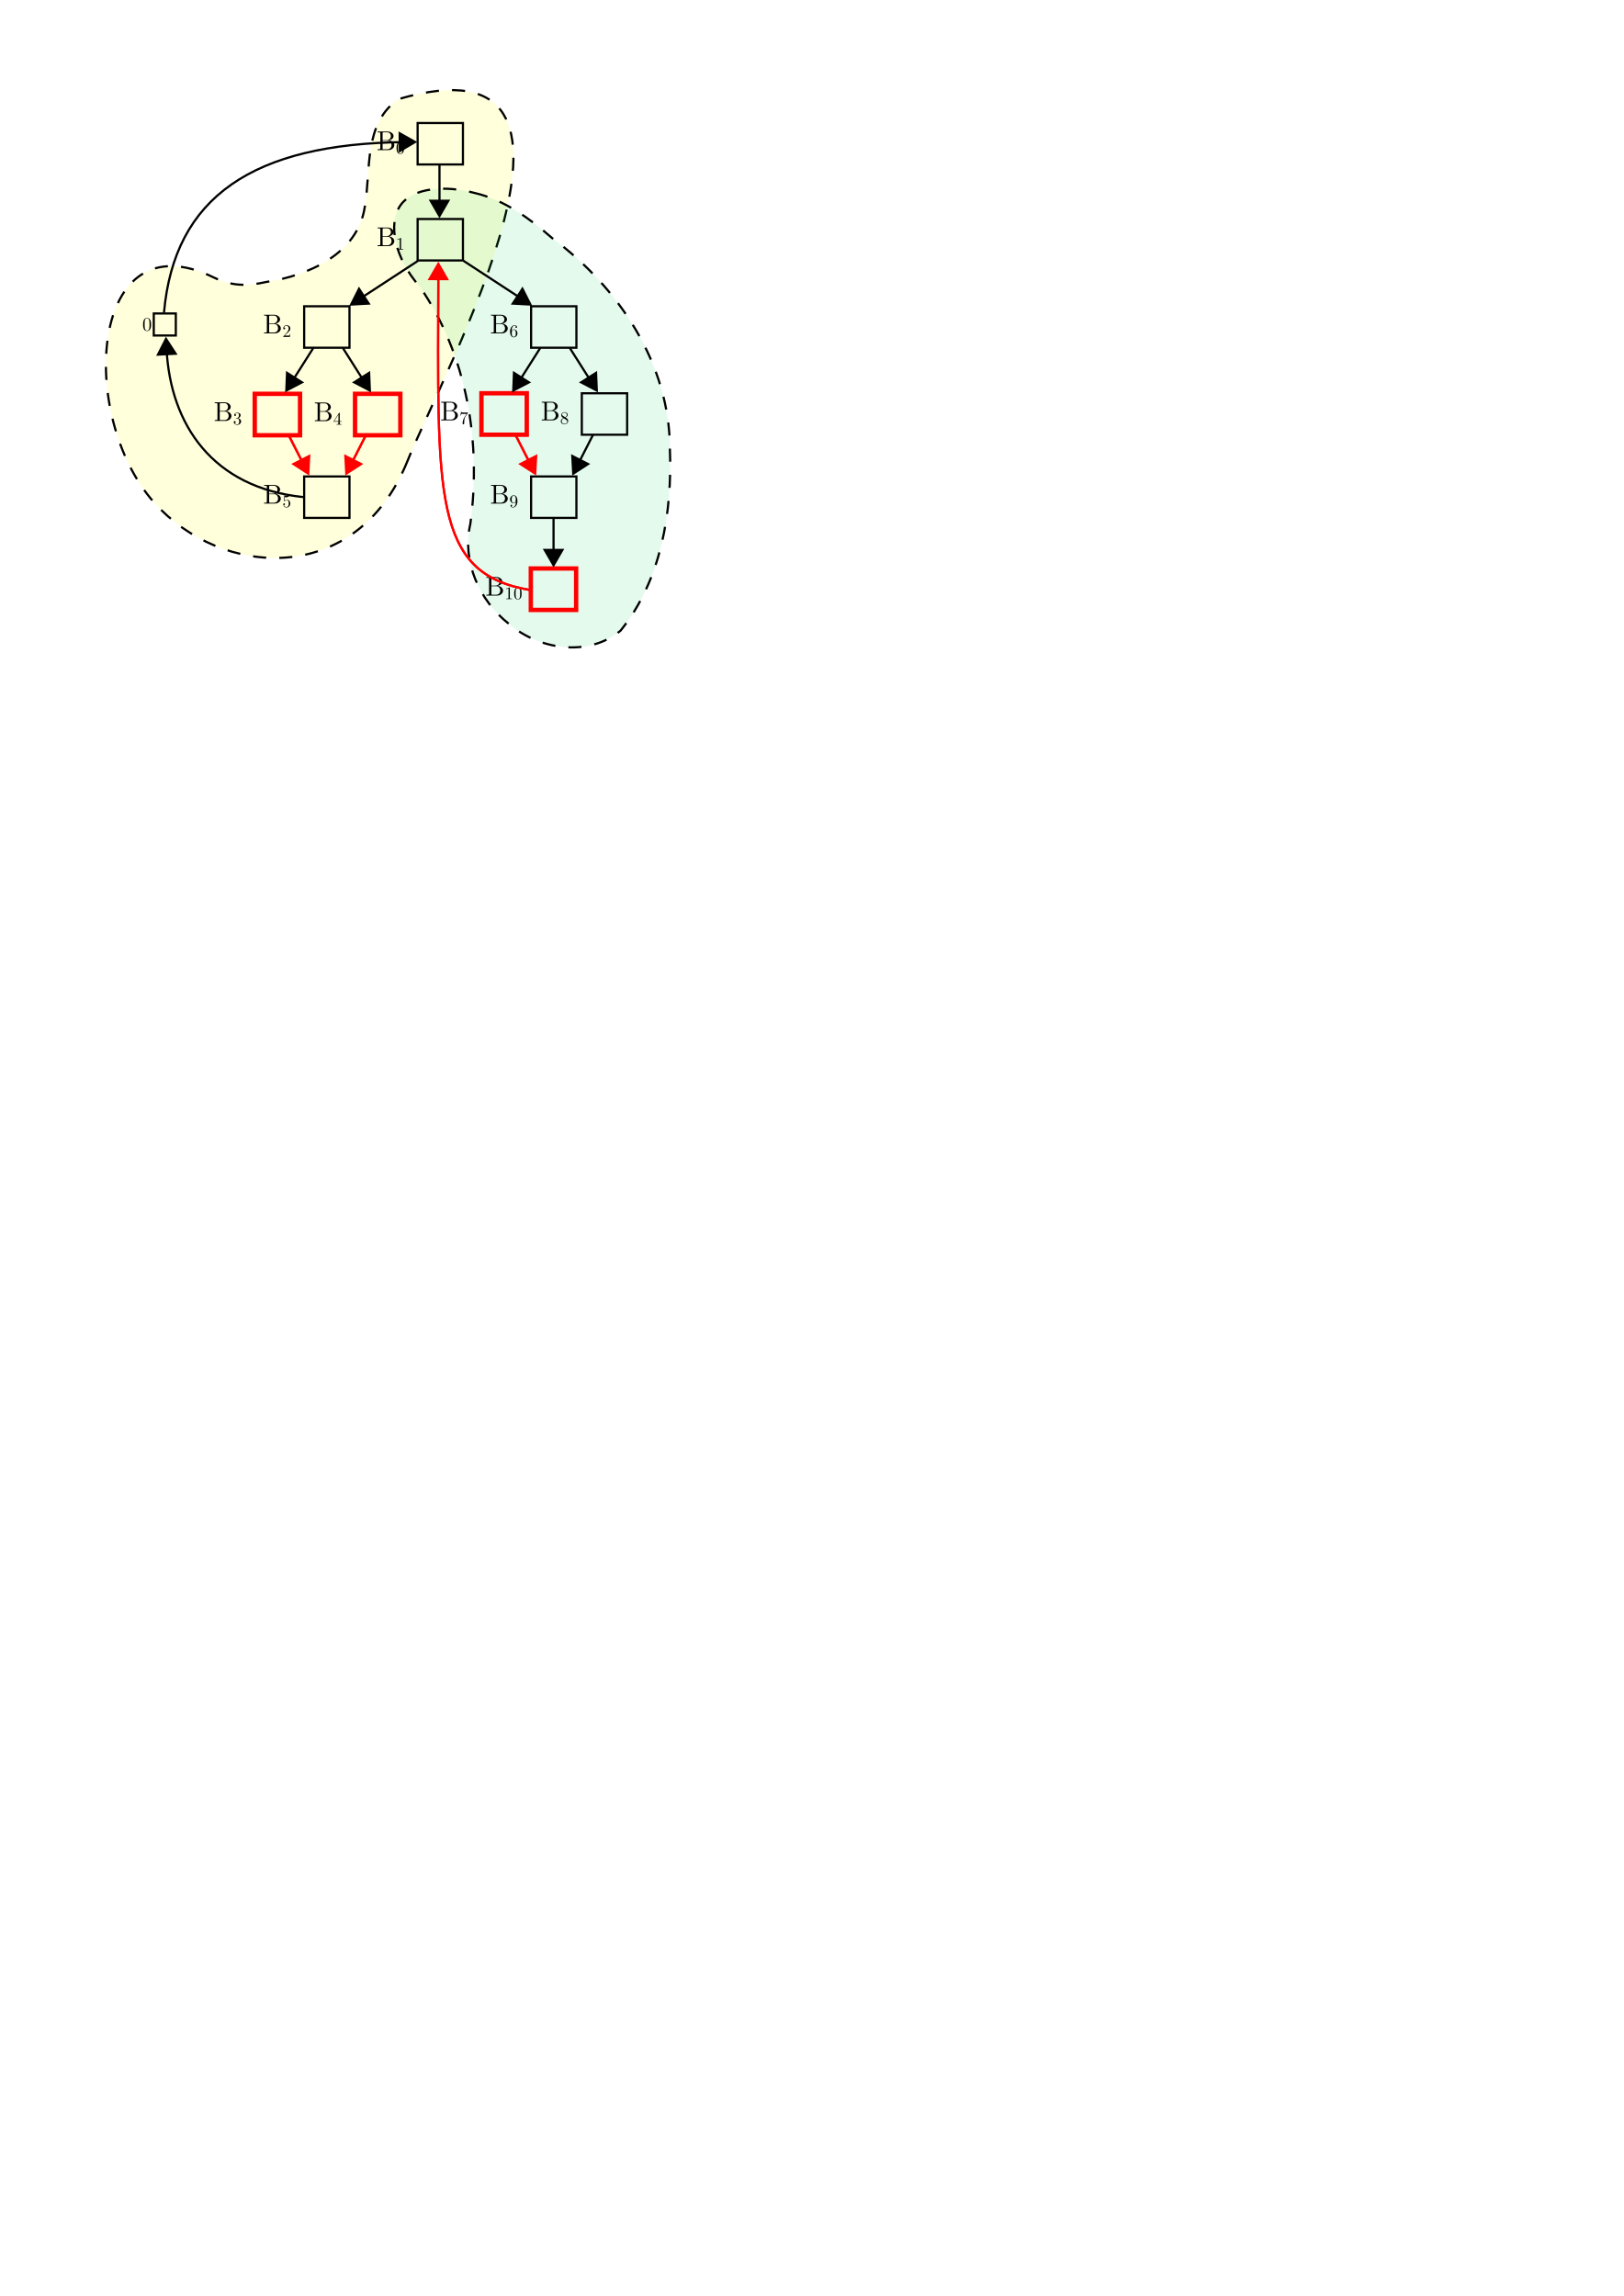
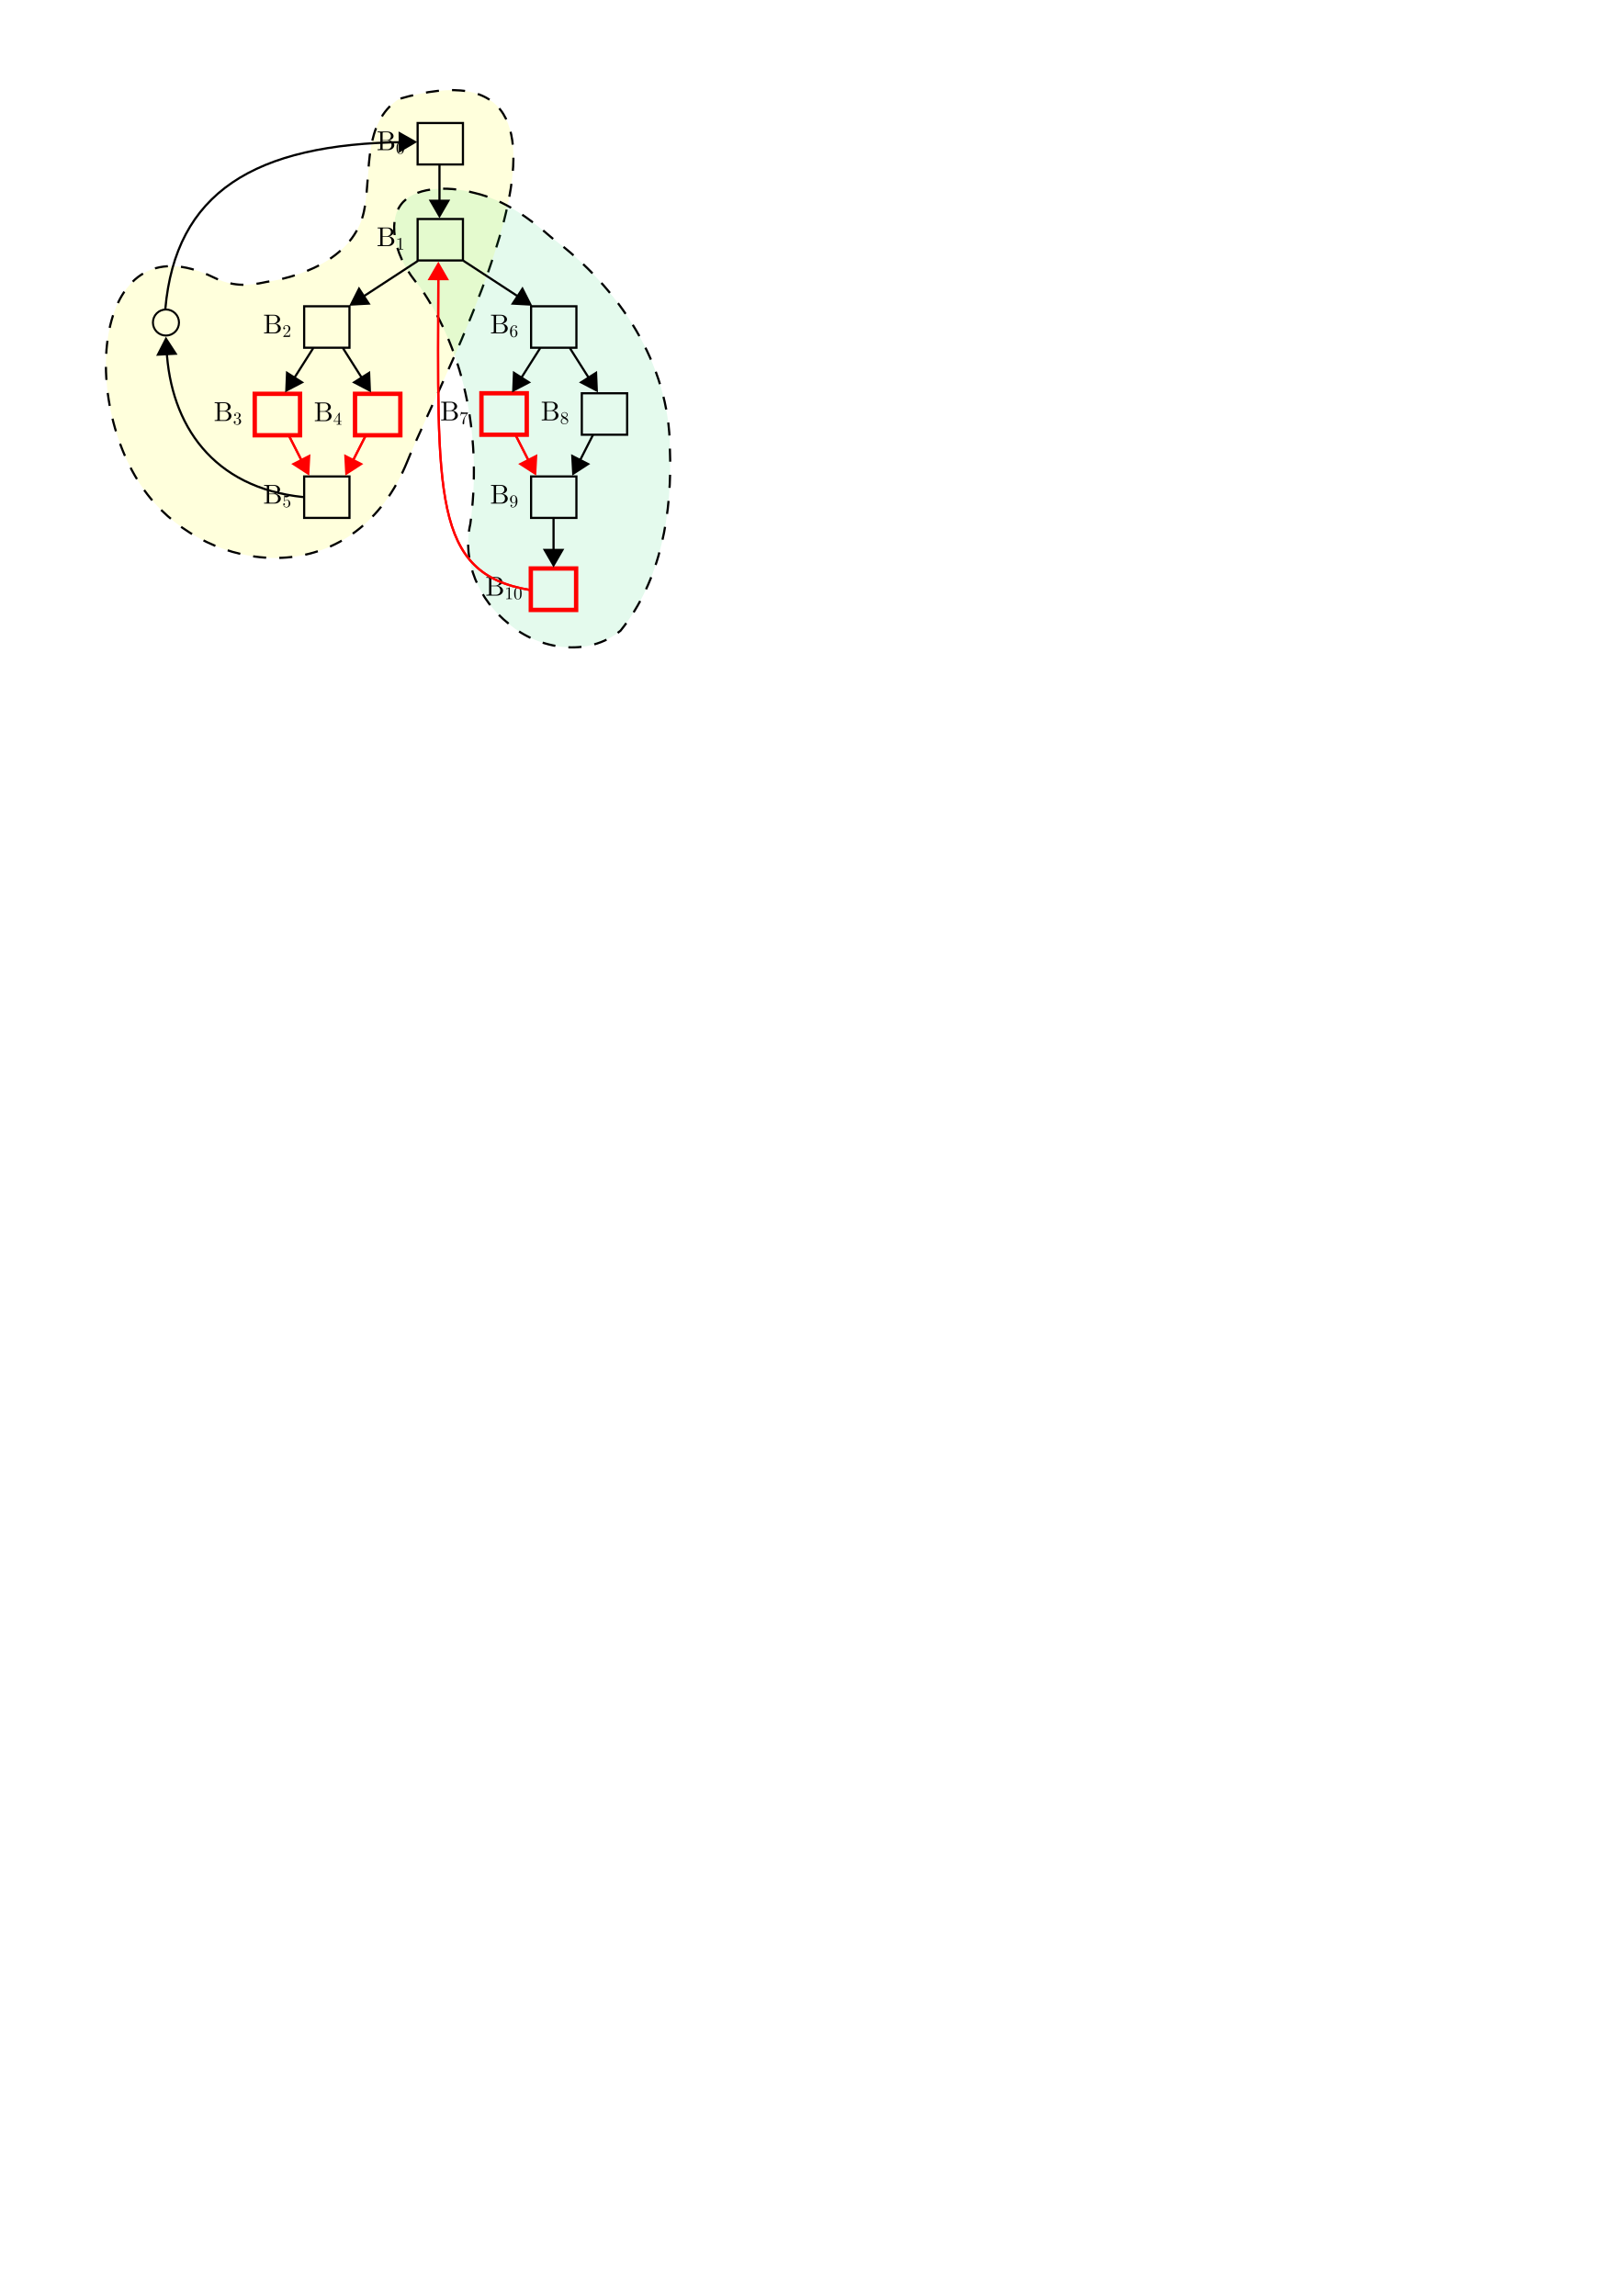
<svg xmlns="http://www.w3.org/2000/svg" width="210mm" height="297mm" viewBox="0 0 744.094 1052.362" id="svg2" version="1.1">
  <defs id="defs4">
    <marker style="overflow:visible" id="marker4522" refX="0.0" refY="0.0" orient="auto">
      <path transform="scale(0.8)" style="fill-rule:evenodd;stroke:#ff0000;stroke-width:1pt;stroke-opacity:1;fill:#ff0000;fill-opacity:1" d="M 5.77,0.0 L -2.88,5.0 L -2.88,-5.0 L 5.77,0.0 z " id="path4524" />
    </marker>
    <marker orient="auto" refY="0.0" refX="0.0" id="marker15221" style="overflow:visible">
      <path id="path15223" d="M 5.77,0.0 L -2.88,5.0 L -2.88,-5.0 L 5.77,0.0 z " style="fill-rule:evenodd;stroke:#ff0000;stroke-width:1pt;stroke-opacity:1;fill:#ff0000;fill-opacity:1" transform="scale(0.8)" />
    </marker>
    <marker style="overflow:visible" id="marker14947" refX="0.0" refY="0.0" orient="auto">
      <path transform="scale(0.8)" style="fill-rule:evenodd;stroke:#ff0000;stroke-width:1pt;stroke-opacity:1;fill:#ff0000;fill-opacity:1" d="M 5.77,0.0 L -2.88,5.0 L -2.88,-5.0 L 5.77,0.0 z " id="path14949" />
    </marker>
    <marker orient="auto" refY="0.0" refX="0.0" id="marker11824" style="overflow:visible">
      <path id="path11826" d="M 5.77,0.0 L -2.88,5.0 L -2.88,-5.0 L 5.77,0.0 z " style="fill-rule:evenodd;stroke:#ff0000;stroke-width:1pt;stroke-opacity:1;fill:#ff0000;fill-opacity:1" transform="scale(0.8)" />
    </marker>
    <marker style="overflow:visible" id="marker10450" refX="0.0" refY="0.0" orient="auto">
      <path transform="scale(0.8)" style="fill-rule:evenodd;stroke:#000000;stroke-width:1pt;stroke-opacity:1;fill:#000000;fill-opacity:1" d="M 5.77,0.0 L -2.88,5.0 L -2.88,-5.0 L 5.77,0.0 z " id="path10452" />
    </marker>
    <marker orient="auto" refY="0.0" refX="0.0" id="marker9954" style="overflow:visible">
      <path id="path9956" d="M 5.77,0.0 L -2.88,5.0 L -2.88,-5.0 L 5.77,0.0 z " style="fill-rule:evenodd;stroke:#000000;stroke-width:1pt;stroke-opacity:1;fill:#000000;fill-opacity:1" transform="scale(0.8)" />
    </marker>
    <marker style="overflow:visible" id="marker9498" refX="0.0" refY="0.0" orient="auto">
      <path transform="scale(0.8)" style="fill-rule:evenodd;stroke:#000000;stroke-width:1pt;stroke-opacity:1;fill:#000000;fill-opacity:1" d="M 5.77,0.0 L -2.88,5.0 L -2.88,-5.0 L 5.77,0.0 z " id="path9500" />
    </marker>
    <marker orient="auto" refY="0.0" refX="0.0" id="marker9106" style="overflow:visible">
      <path id="path9108" d="M 5.77,0.0 L -2.88,5.0 L -2.88,-5.0 L 5.77,0.0 z " style="fill-rule:evenodd;stroke:#000000;stroke-width:1pt;stroke-opacity:1;fill:#000000;fill-opacity:1" transform="scale(0.8)" />
    </marker>
    <marker style="overflow:visible" id="marker7870" refX="0.0" refY="0.0" orient="auto">
      <path transform="scale(0.8)" style="fill-rule:evenodd;stroke:#000000;stroke-width:1pt;stroke-opacity:1;fill:#000000;fill-opacity:1" d="M 5.77,0.0 L -2.88,5.0 L -2.88,-5.0 L 5.77,0.0 z " id="path7872" />
    </marker>
    <marker orient="auto" refY="0.0" refX="0.0" id="marker6094" style="overflow:visible">
      <path id="path6096" d="M 5.77,0.0 L -2.88,5.0 L -2.88,-5.0 L 5.77,0.0 z " style="fill-rule:evenodd;stroke:#000000;stroke-width:1pt;stroke-opacity:1;fill:#000000;fill-opacity:1" transform="scale(0.8)" />
    </marker>
    <marker style="overflow:visible" id="marker5746" refX="0.0" refY="0.0" orient="auto">
      <path transform="scale(0.8)" style="fill-rule:evenodd;stroke:#000000;stroke-width:1pt;stroke-opacity:1;fill:#000000;fill-opacity:1" d="M 5.77,0.0 L -2.88,5.0 L -2.88,-5.0 L 5.77,0.0 z " id="path5748" />
    </marker>
    <marker orient="auto" refY="0.0" refX="0.0" id="marker5386" style="overflow:visible">
      <path id="path5388" d="M 5.77,0.0 L -2.88,5.0 L -2.88,-5.0 L 5.77,0.0 z " style="fill-rule:evenodd;stroke:#ff0000;stroke-width:1pt;stroke-opacity:1;fill:#ff0000;fill-opacity:1" transform="scale(0.8)" />
    </marker>
    <marker style="overflow:visible" id="marker5128" refX="0.0" refY="0.0" orient="auto">
      <path transform="scale(0.8)" style="fill-rule:evenodd;stroke:#000000;stroke-width:1pt;stroke-opacity:1;fill:#000000;fill-opacity:1" d="M 5.77,0.0 L -2.88,5.0 L -2.88,-5.0 L 5.77,0.0 z " id="path5130" />
    </marker>
    <marker orient="auto" refY="0.0" refX="0.0" id="marker7164" style="overflow:visible">
      <path id="path7166" d="M 5.77,0.0 L -2.88,5.0 L -2.88,-5.0 L 5.77,0.0 z " style="fill-rule:evenodd;stroke:#000000;stroke-width:1pt;stroke-opacity:1;fill:#000000;fill-opacity:1" transform="scale(0.8)" />
    </marker>
    <marker orient="auto" refY="0.0" refX="0.0" id="marker6974" style="overflow:visible">
      <path id="path6976" d="M -2.5,-1.0 C -2.5,1.76 -4.74,4.0 -7.5,4.0 C -10.26,4.0 -12.5,1.76 -12.5,-1.0 C -12.5,-3.76 -10.26,-6.0 -7.5,-6.0 C -4.74,-6.0 -2.5,-3.76 -2.5,-1.0 z " style="fill-rule:evenodd;stroke:#ff0000;stroke-width:1pt;stroke-opacity:1;fill:#ff0000;fill-opacity:1" transform="scale(0.8) translate(7.4, 1)" />
    </marker>
    <marker orient="auto" refY="0.0" refX="0.0" id="DiamondL" style="overflow:visible">
      <path id="path4519" d="M 0,-7.071 L -7.071,0 L 0,7.071 L 7.071,0 L 0,-7.071 z " style="fill-rule:evenodd;stroke:#ff0000;stroke-width:1pt;stroke-opacity:1;fill:#ff0000;fill-opacity:1" transform="scale(0.8)" />
    </marker>
    <marker orient="auto" refY="0.0" refX="0.0" id="marker6516" style="overflow:visible">
      <path id="path6518" d="M -2.5,-1.0 C -2.5,1.76 -4.74,4.0 -7.5,4.0 C -10.26,4.0 -12.5,1.76 -12.5,-1.0 C -12.5,-3.76 -10.26,-6.0 -7.5,-6.0 C -4.74,-6.0 -2.5,-3.76 -2.5,-1.0 z " style="fill-rule:evenodd;stroke:#ff0000;stroke-width:1pt;stroke-opacity:1;fill:#ff0000;fill-opacity:1" transform="scale(0.8) translate(7.4, 1)" />
    </marker>
    <marker orient="auto" refY="0.0" refX="0.0" id="marker6320" style="overflow:visible">
      <path id="path6322" d="M -2.5,-1.0 C -2.5,1.76 -4.74,4.0 -7.5,4.0 C -10.26,4.0 -12.5,1.76 -12.5,-1.0 C -12.5,-3.76 -10.26,-6.0 -7.5,-6.0 C -4.74,-6.0 -2.5,-3.76 -2.5,-1.0 z " style="fill-rule:evenodd;stroke:#ff0000;stroke-width:1pt;stroke-opacity:1;fill:#ff0000;fill-opacity:1" transform="scale(0.8) translate(7.4, 1)" />
    </marker>
    <marker style="overflow:visible" id="marker6216" refX="0.0" refY="0.0" orient="auto">
      <path transform="scale(0.8) translate(7.4, 1)" style="fill-rule:evenodd;stroke:#ff0000;stroke-width:1pt;stroke-opacity:1;fill:#ff0000;fill-opacity:1" d="M -2.5,-1.0 C -2.5,1.76 -4.74,4.0 -7.5,4.0 C -10.26,4.0 -12.5,1.76 -12.5,-1.0 C -12.5,-3.76 -10.26,-6.0 -7.5,-6.0 C -4.74,-6.0 -2.5,-3.76 -2.5,-1.0 z " id="path6218" />
    </marker>
    <marker style="overflow:visible" id="marker5890" refX="0.0" refY="0.0" orient="auto">
      <path transform="scale(0.8) translate(7.4, 1)" style="fill-rule:evenodd;stroke:#ff0000;stroke-width:1pt;stroke-opacity:1;fill:#ff0000;fill-opacity:1" d="M -2.5,-1.0 C -2.5,1.76 -4.74,4.0 -7.5,4.0 C -10.26,4.0 -12.5,1.76 -12.5,-1.0 C -12.5,-3.76 -10.26,-6.0 -7.5,-6.0 C -4.74,-6.0 -2.5,-3.76 -2.5,-1.0 z " id="path5892" />
    </marker>
    <marker style="overflow:visible" id="marker5494" refX="0.0" refY="0.0" orient="auto">
      <path transform="scale(0.4) translate(7.4, 1)" style="fill-rule:evenodd;stroke:#ff0000;stroke-width:1pt;stroke-opacity:1;fill:#ff0000;fill-opacity:1" d="M -2.5,-1.0 C -2.5,1.76 -4.74,4.0 -7.5,4.0 C -10.26,4.0 -12.5,1.76 -12.5,-1.0 C -12.5,-3.76 -10.26,-6.0 -7.5,-6.0 C -4.74,-6.0 -2.5,-3.76 -2.5,-1.0 z " id="path5496" />
    </marker>
    <marker style="overflow:visible" id="marker5352" refX="0.0" refY="0.0" orient="auto">
      <path transform="scale(0.4) translate(7.4, 1)" style="fill-rule:evenodd;stroke:#ff0000;stroke-width:1pt;stroke-opacity:1;fill:#ff0000;fill-opacity:1" d="M -2.5,-1.0 C -2.5,1.76 -4.74,4.0 -7.5,4.0 C -10.26,4.0 -12.5,1.76 -12.5,-1.0 C -12.5,-3.76 -10.26,-6.0 -7.5,-6.0 C -4.74,-6.0 -2.5,-3.76 -2.5,-1.0 z " id="path5354" />
    </marker>
    <marker style="overflow:visible" id="marker5342" refX="0.0" refY="0.0" orient="auto">
      <path transform="scale(0.4) translate(7.4, 1)" style="fill-rule:evenodd;stroke:#ff0000;stroke-width:1pt;stroke-opacity:1;fill:#ff0000;fill-opacity:1" d="M -2.5,-1.0 C -2.5,1.76 -4.74,4.0 -7.5,4.0 C -10.26,4.0 -12.5,1.76 -12.5,-1.0 C -12.5,-3.76 -10.26,-6.0 -7.5,-6.0 C -4.74,-6.0 -2.5,-3.76 -2.5,-1.0 z " id="path5344" />
    </marker>
    <marker style="overflow:visible" id="marker5054" refX="0.0" refY="0.0" orient="auto">
      <path transform="scale(0.2) translate(-6,0)" style="fill-rule:evenodd;stroke:#ff0000;stroke-width:1pt;stroke-opacity:1;fill:#ff0000;fill-opacity:1" d="M 0,-7.071 L -7.071,0 L 0,7.071 L 7.071,0 L 0,-7.071 z " id="path5056" />
    </marker>
    <marker style="overflow:visible" id="marker4930" refX="0.0" refY="0.0" orient="auto">
      <path transform="scale(0.2) translate(-6,0)" style="fill-rule:evenodd;stroke:#ff0000;stroke-width:1pt;stroke-opacity:1;fill:#ff0000;fill-opacity:1" d="M 0,-7.071 L -7.071,0 L 0,7.071 L 7.071,0 L 0,-7.071 z " id="path4932" />
    </marker>
    <marker style="overflow:visible" id="marker4812" refX="0.0" refY="0.0" orient="auto">
      <path transform="scale(0.2) translate(-6,0)" style="fill-rule:evenodd;stroke:#ff0000;stroke-width:1pt;stroke-opacity:1;fill:#ff0000;fill-opacity:1" d="M 0,-7.071 L -7.071,0 L 0,7.071 L 7.071,0 L 0,-7.071 z " id="path4814" />
    </marker>
    <marker orient="auto" refY="0.0" refX="0.0" id="marker9580" style="overflow:visible">
      <path id="path9582" d="M 5.77,0.0 L -2.88,5.0 L -2.88,-5.0 L 5.77,0.0 z " style="fill-rule:evenodd;stroke:#ff0000;stroke-width:1pt;stroke-opacity:1;fill:#ff0000;fill-opacity:1" transform="scale(0.8)" />
    </marker>
    <marker orient="auto" refY="0.0" refX="0.0" id="marker6302" style="overflow:visible">
      <path id="path6304" d="M 5.77,0.0 L -2.88,5.0 L -2.88,-5.0 L 5.77,0.0 z " style="fill-rule:evenodd;stroke:#000000;stroke-width:1pt;stroke-opacity:1;fill:#000000;fill-opacity:1" transform="scale(0.8)" />
    </marker>
    <marker orient="auto" refY="0.0" refX="0.0" id="marker6220" style="overflow:visible">
      <path id="path6222" d="M 5.77,0.0 L -2.88,5.0 L -2.88,-5.0 L 5.77,0.0 z " style="fill-rule:evenodd;stroke:#000000;stroke-width:1pt;stroke-opacity:1;fill:#000000;fill-opacity:1" transform="scale(0.8)" />
    </marker>
    <marker orient="auto" refY="0.0" refX="0.0" id="marker6144" style="overflow:visible">
      <path id="path6146" d="M 5.77,0.0 L -2.88,5.0 L -2.88,-5.0 L 5.77,0.0 z " style="fill-rule:evenodd;stroke:#000000;stroke-width:1pt;stroke-opacity:1;fill:#000000;fill-opacity:1" transform="scale(0.8)" />
    </marker>
    <marker style="overflow:visible" id="marker4796" refX="0.0" refY="0.0" orient="auto">
      <path transform="scale(0.8)" style="fill-rule:evenodd;stroke:#ff0000;stroke-width:1pt;stroke-opacity:1;fill:#ff0000;fill-opacity:1" d="M 5.77,0.0 L -2.88,5.0 L -2.88,-5.0 L 5.77,0.0 z " id="path4798" />
    </marker>
    <marker style="overflow:visible" id="marker4738" refX="0.0" refY="0.0" orient="auto">
      <path transform="scale(0.8)" style="fill-rule:evenodd;stroke:#000000;stroke-width:1pt;stroke-opacity:1;fill:#000000;fill-opacity:1" d="M 5.77,0.0 L -2.88,5.0 L -2.88,-5.0 L 5.77,0.0 z " id="path4740" />
    </marker>
    <marker style="overflow:visible" id="marker4686" refX="0.0" refY="0.0" orient="auto">
      <path transform="scale(0.8)" style="fill-rule:evenodd;stroke:#000000;stroke-width:1pt;stroke-opacity:1;fill:#000000;fill-opacity:1" d="M 5.77,0.0 L -2.88,5.0 L -2.88,-5.0 L 5.77,0.0 z " id="path4688" />
    </marker>
    <marker style="overflow:visible" id="marker4640" refX="0.0" refY="0.0" orient="auto">
      <path transform="scale(0.8)" style="fill-rule:evenodd;stroke:#000000;stroke-width:1pt;stroke-opacity:1;fill:#000000;fill-opacity:1" d="M 5.77,0.0 L -2.88,5.0 L -2.88,-5.0 L 5.77,0.0 z " id="path4642" />
    </marker>
    <marker style="overflow:visible" id="marker4600" refX="0.0" refY="0.0" orient="auto">
      <path transform="scale(0.8)" style="fill-rule:evenodd;stroke:#000000;stroke-width:1pt;stroke-opacity:1;fill:#000000;fill-opacity:1" d="M 5.77,0.0 L -2.88,5.0 L -2.88,-5.0 L 5.77,0.0 z " id="path4602" />
    </marker>
    <marker style="overflow:visible" id="marker4566" refX="0.0" refY="0.0" orient="auto">
      <path transform="scale(0.8)" style="fill-rule:evenodd;stroke:#000000;stroke-width:1pt;stroke-opacity:1;fill:#000000;fill-opacity:1" d="M 5.77,0.0 L -2.88,5.0 L -2.88,-5.0 L 5.77,0.0 z " id="path4568" />
    </marker>
    <marker style="overflow:visible" id="marker4516" refX="0.0" refY="0.0" orient="auto">
      <path transform="scale(0.8)" style="fill-rule:evenodd;stroke:#000000;stroke-width:1pt;stroke-opacity:1;fill:#000000;fill-opacity:1" d="M 5.77,0.0 L -2.88,5.0 L -2.88,-5.0 L 5.77,0.0 z " id="path4518" />
    </marker>
  </defs>
  <g id="layer1">
    <path style="fill:#ffff00;fill-opacity:0.139;fill-rule:evenodd;stroke:#000000;stroke-width:1;stroke-linecap:butt;stroke-linejoin:miter;stroke-miterlimit:4;stroke-dasharray:6, 6;stroke-dashoffset:0;stroke-opacity:1" d="m 186.639,211.533 c -23.395,57.612 -85.159,53.396 -115.935,18.878 -35.514,-39.832 -29.717,-131.107 27.287,-103.224 8.054,3.94 14.991,4.106 24.012,2.05 19.176,-2.875 41.81,-12.769 45.137,-34.217 2.996,-16.882 -0.8,-38.547 15.61,-49.637 106.559,-31.052 20.843,123.932 3.889,166.15 z" id="path14264" />
    <path style="fill:#00d455;fill-opacity:0.108;fill-rule:evenodd;stroke:#000000;stroke-width:1;stroke-linecap:butt;stroke-linejoin:miter;stroke-miterlimit:4;stroke-dasharray:6, 6;stroke-dashoffset:0;stroke-opacity:1" d="m 217.621,88.476 c 13.631,3.191 25.105,11.666 35.447,20.686 30.396,22.456 53.883,57.639 53.919,96.416 1.125,29.097 -3.856,60.258 -22.625,83.504 -14.869,12.242 -37.294,8.769 -51.218,-3.183 -13.482,-10.608 -21.574,-28.632 -17.612,-45.725 5.121,-37.481 -1.468,-77.419 -23.247,-108.903 -11.24,-12.647 -14.815,-28.73 -8.691,-37.292 5.789,-8.094 20.596,-9.131 34.027,-5.503 z" id="path14278" />
    <text id="text4542" y="112.811" x="201.707" style="font-style:normal;font-weight:normal;font-size:12.5px;line-height:125%;font-family:sans-serif;text-align:center;letter-spacing:0px;word-spacing:0px;text-anchor:middle;fill:#000000;fill-opacity:1;stroke:none;stroke-width:1px;stroke-linecap:butt;stroke-linejoin:miter;stroke-opacity:1" xml:space="preserve">
      <tspan style="font-style:normal;font-variant:normal;font-weight:normal;font-stretch:normal;font-family:'Latin Modern Roman';-inkscape-font-specification:'Latin Modern Roman, '" y="112.811" x="201.707" id="tspan4544">B<tspan style="font-size:65%;baseline-shift:sub" id="tspan14302">1</tspan>
      </tspan>
    </text>
    <rect y="100.382" x="191.387" height="18.998" width="20.766" id="rect4548" style="fill:none;fill-opacity:1;stroke:#000000;stroke-width:1;stroke-miterlimit:4;stroke-dasharray:none;stroke-dashoffset:0;stroke-opacity:1" />
    <text xml:space="preserve" style="font-style:normal;font-weight:normal;font-size:12.5px;line-height:125%;font-family:sans-serif;text-align:center;letter-spacing:0px;word-spacing:0px;text-anchor:middle;fill:#000000;fill-opacity:1;stroke:none;stroke-width:1px;stroke-linecap:butt;stroke-linejoin:miter;stroke-opacity:1" x="201.707" y="68.811" id="text4550">
      <tspan id="tspan4552" x="201.707" y="68.811" style="font-style:normal;font-variant:normal;font-weight:normal;font-stretch:normal;font-family:'Latin Modern Roman';-inkscape-font-specification:'Latin Modern Roman, '">B<tspan style="font-style:normal;font-variant:normal;font-weight:normal;font-stretch:normal;font-size:65%;font-family:'Latin Modern Roman';-inkscape-font-specification:'Latin Modern Roman, ';baseline-shift:sub" id="tspan4554">0</tspan>
      </tspan>
    </text>
    <rect style="fill:none;fill-opacity:1;stroke:#000000;stroke-width:1;stroke-miterlimit:4;stroke-dasharray:none;stroke-dashoffset:0;stroke-opacity:1" id="rect4556" width="20.766" height="18.998" x="191.387" y="56.382" />
    <text id="text4558" y="152.811" x="149.707" style="font-style:normal;font-weight:normal;font-size:12.5px;line-height:125%;font-family:sans-serif;text-align:center;letter-spacing:0px;word-spacing:0px;text-anchor:middle;fill:#000000;fill-opacity:1;stroke:none;stroke-width:1px;stroke-linecap:butt;stroke-linejoin:miter;stroke-opacity:1" xml:space="preserve">
      <tspan style="font-style:normal;font-variant:normal;font-weight:normal;font-stretch:normal;font-family:'Latin Modern Roman';-inkscape-font-specification:'Latin Modern Roman, '" y="152.811" x="149.707" id="tspan4560">B<tspan style="font-size:65%;baseline-shift:sub" id="tspan14304">2</tspan>
      </tspan>
    </text>
    <rect y="140.382" x="139.387" height="18.998" width="20.766" id="rect4564" style="fill:none;fill-opacity:1;stroke:#000000;stroke-width:1;stroke-miterlimit:4;stroke-dasharray:none;stroke-dashoffset:0;stroke-opacity:1" />
    <text xml:space="preserve" style="font-style:normal;font-weight:normal;font-size:12.5px;line-height:125%;font-family:sans-serif;text-align:center;letter-spacing:0px;word-spacing:0px;text-anchor:middle;fill:#000000;fill-opacity:1;stroke:none;stroke-width:1px;stroke-linecap:butt;stroke-linejoin:miter;stroke-opacity:1" x="253.707" y="152.811" id="text4566">
      <tspan id="tspan4568" x="253.707" y="152.811" style="font-style:normal;font-variant:normal;font-weight:normal;font-stretch:normal;font-family:'Latin Modern Roman';-inkscape-font-specification:'Latin Modern Roman, '">B<tspan style="font-size:65%;baseline-shift:sub" id="tspan14312">6</tspan>
      </tspan>
    </text>
    <rect style="fill:none;fill-opacity:1;stroke:#000000;stroke-width:1;stroke-miterlimit:4;stroke-dasharray:none;stroke-dashoffset:0;stroke-opacity:1" id="rect4572" width="20.766" height="18.998" x="243.387" y="140.382" />
    <text xml:space="preserve" style="font-style:normal;font-weight:normal;font-size:12.5px;line-height:125%;font-family:sans-serif;text-align:center;letter-spacing:0px;word-spacing:0px;text-anchor:middle;fill:#000000;fill-opacity:1;stroke:none;stroke-width:1px;stroke-linecap:butt;stroke-linejoin:miter;stroke-opacity:1" x="127.067" y="192.935" id="text4590">
      <tspan id="tspan4592" x="127.067" y="192.935" style="font-style:normal;font-variant:normal;font-weight:normal;font-stretch:normal;font-family:'Latin Modern Roman';-inkscape-font-specification:'Latin Modern Roman, '">B<tspan style="font-size:65%;baseline-shift:sub" id="tspan14306">3</tspan>
      </tspan>
    </text>
    <rect style="fill:none;fill-opacity:1;stroke:#ff0000;stroke-width:2;stroke-miterlimit:4;stroke-dasharray:none;stroke-dashoffset:0;stroke-opacity:1" id="rect4596" width="20.766" height="18.998" x="116.734" y="180.506" />
    <text id="text4598" y="193.024" x="172.972" style="font-style:normal;font-weight:normal;font-size:12.5px;line-height:125%;font-family:sans-serif;text-align:center;letter-spacing:0px;word-spacing:0px;text-anchor:middle;fill:#000000;fill-opacity:1;stroke:none;stroke-width:1px;stroke-linecap:butt;stroke-linejoin:miter;stroke-opacity:1" xml:space="preserve">
      <tspan style="font-style:normal;font-variant:normal;font-weight:normal;font-stretch:normal;font-family:'Latin Modern Roman';-inkscape-font-specification:'Latin Modern Roman, '" y="193.024" x="172.972" id="tspan4600">B<tspan style="font-size:65%;baseline-shift:sub" id="tspan14308">4</tspan>
      </tspan>
    </text>
    <rect y="180.506" x="162.696" height="18.998" width="20.766" id="rect4604" style="fill:none;fill-opacity:1;stroke:#ff0000;stroke-width:2;stroke-miterlimit:4;stroke-dasharray:none;stroke-dashoffset:0;stroke-opacity:1" />
    <text xml:space="preserve" style="font-style:normal;font-weight:normal;font-size:12.5px;line-height:125%;font-family:sans-serif;text-align:center;letter-spacing:0px;word-spacing:0px;text-anchor:middle;fill:#000000;fill-opacity:1;stroke:none;stroke-width:1px;stroke-linecap:butt;stroke-linejoin:miter;stroke-opacity:1" x="149.707" y="230.811" id="text4606">
      <tspan id="tspan4608" x="149.707" y="230.811" style="font-style:normal;font-variant:normal;font-weight:normal;font-stretch:normal;font-family:'Latin Modern Roman';-inkscape-font-specification:'Latin Modern Roman, '">B<tspan style="font-size:65%;baseline-shift:sub" id="tspan14310">5</tspan>
      </tspan>
    </text>
    <rect style="fill:none;fill-opacity:1;stroke:#000000;stroke-width:1;stroke-miterlimit:4;stroke-dasharray:none;stroke-dashoffset:0;stroke-opacity:1" id="rect4612" width="20.766" height="18.998" x="139.387" y="218.382" />
-     <rect y="143.675" x="70.469" height="10.102" width="10.102" id="rect4622" style="fill:none;fill-opacity:1;stroke:#000000;stroke-width:1;stroke-miterlimit:4;stroke-dasharray:none;stroke-dashoffset:0;stroke-opacity:1" />
-     <text id="text4624" y="151.543" x="75.524" style="font-style:normal;font-weight:normal;font-size:12.5px;line-height:125%;font-family:sans-serif;text-align:center;letter-spacing:0px;word-spacing:0px;text-anchor:middle;fill:#000000;fill-opacity:1;stroke:none;stroke-width:1px;stroke-linecap:butt;stroke-linejoin:miter;stroke-opacity:1" xml:space="preserve">
-       <tspan style="font-style:normal;font-variant:normal;font-weight:normal;font-stretch:normal;font-size:8.75px;font-family:'Latin Modern Roman';-inkscape-font-specification:'Latin Modern Roman, '" y="151.543" x="75.524" id="tspan4626">0</tspan>
-     </text>
    <text xml:space="preserve" style="font-style:normal;font-weight:normal;font-size:12.5px;line-height:125%;font-family:sans-serif;text-align:center;letter-spacing:0px;word-spacing:0px;text-anchor:middle;fill:#000000;fill-opacity:1;stroke:none;stroke-width:1px;stroke-linecap:butt;stroke-linejoin:miter;stroke-opacity:1" x="253.576" y="272.989" id="text4628">
      <tspan id="tspan4630" x="253.576" y="272.989" style="font-style:normal;font-variant:normal;font-weight:normal;font-stretch:normal;font-family:'Latin Modern Roman';-inkscape-font-specification:'Latin Modern Roman, '">B<tspan style="font-size:65%;baseline-shift:sub" id="tspan14320">10</tspan>
      </tspan>
    </text>
    <rect style="fill:none;fill-opacity:1;stroke:#ff0000;stroke-width:2;stroke-miterlimit:4;stroke-dasharray:none;stroke-dashoffset:0;stroke-opacity:1" id="rect4634" width="20.766" height="18.998" x="243.256" y="260.561" />
    <path style="fill:none;fill-rule:evenodd;stroke:#000000;stroke-width:1px;stroke-linecap:butt;stroke-linejoin:miter;stroke-opacity:1;marker-end:url(#marker7164)" d="m 143.568,159.514 -9.849,15.531" id="path4644" />
    <path id="path5126" d="m 157.134,159.514 9.849,15.531" style="fill:none;fill-rule:evenodd;stroke:#000000;stroke-width:1px;stroke-linecap:butt;stroke-linejoin:miter;stroke-opacity:1;marker-end:url(#marker5128)" />
    <path style="fill:none;fill-rule:evenodd;stroke:#ff0000;stroke-width:1px;stroke-linecap:butt;stroke-linejoin:miter;stroke-opacity:1;marker-end:url(#marker5386)" d="m 132.204,199.288 6.945,13.637" id="path5378" />
    <path id="path5744" d="m 167.767,199.288 -6.945,13.637" style="fill:none;fill-rule:evenodd;stroke:#ff0000;stroke-width:1px;stroke-linecap:butt;stroke-linejoin:miter;stroke-opacity:1;marker-end:url(#marker15221)" />
    <path style="fill:none;fill-rule:evenodd;stroke:#000000;stroke-width:1px;stroke-linecap:butt;stroke-linejoin:miter;stroke-opacity:1;marker-end:url(#marker6094)" d="M 138.896,227.825 C 97.498,223.496 78.137,194.768 76.323,159.997" id="path6086" />
-     <path style="fill:none;fill-rule:evenodd;stroke:#000000;stroke-width:1px;stroke-linecap:butt;stroke-linejoin:miter;stroke-opacity:1;marker-end:url(#marker7870)" d="M 75.158,143.277 C 79.854,90.149 116.144,65.844 185.541,65.127" id="path7862" />
+     <path style="fill:none;fill-rule:evenodd;stroke:#000000;stroke-width:1px;stroke-linecap:butt;stroke-linejoin:miter;stroke-opacity:1;marker-end:url(#marker7870)" d="M 75.764,141.613 C 80.46,88.485 116.144,65.844 185.541,65.127" id="path7862" />
    <path style="fill:none;fill-rule:evenodd;stroke:#000000;stroke-width:1px;stroke-linecap:butt;stroke-linejoin:miter;stroke-opacity:1;marker-end:url(#marker9106)" d="m 201.399,75.355 0,19.003" id="path9098" />
    <path style="fill:none;fill-rule:evenodd;stroke:#000000;stroke-width:1px;stroke-linecap:butt;stroke-linejoin:miter;stroke-opacity:1;marker-end:url(#marker9498)" d="m 191.586,119.527 -26.786,17.5" id="path9490" />
    <path id="path9952" d="m 212.373,119.527 26.786,17.5" style="fill:none;fill-rule:evenodd;stroke:#000000;stroke-width:1px;stroke-linecap:butt;stroke-linejoin:miter;stroke-opacity:1;marker-end:url(#marker9954)" />
    <text id="text10410" y="192.685" x="230.848" style="font-style:normal;font-weight:normal;font-size:12.5px;line-height:125%;font-family:sans-serif;text-align:center;letter-spacing:0px;word-spacing:0px;text-anchor:middle;fill:#000000;fill-opacity:1;stroke:none;stroke-width:1px;stroke-linecap:butt;stroke-linejoin:miter;stroke-opacity:1" xml:space="preserve">
      <tspan style="font-style:normal;font-variant:normal;font-weight:normal;font-stretch:normal;font-family:'Latin Modern Roman';-inkscape-font-specification:'Latin Modern Roman, '" y="192.685" x="230.848" id="tspan10412">B<tspan style="font-size:65%;baseline-shift:sub" id="tspan14314">7</tspan>
      </tspan>
    </text>
    <rect y="180.256" x="220.63" height="18.998" width="20.766" id="rect10416" style="fill:none;fill-opacity:1;stroke:#ff0000;stroke-width:2;stroke-miterlimit:4;stroke-dasharray:none;stroke-dashoffset:0;stroke-opacity:1" />
    <text xml:space="preserve" style="font-style:normal;font-weight:normal;font-size:12.5px;line-height:125%;font-family:sans-serif;text-align:center;letter-spacing:0px;word-spacing:0px;text-anchor:middle;fill:#000000;fill-opacity:1;stroke:none;stroke-width:1px;stroke-linecap:butt;stroke-linejoin:miter;stroke-opacity:1" x="276.95" y="192.685" id="text10418">
      <tspan id="tspan10420" x="276.95" y="192.685" style="font-style:normal;font-variant:normal;font-weight:normal;font-stretch:normal;font-family:'Latin Modern Roman';-inkscape-font-specification:'Latin Modern Roman, '">B<tspan style="font-size:65%;baseline-shift:sub" id="tspan14316">8</tspan>
      </tspan>
    </text>
    <rect style="fill:none;fill-opacity:1;stroke:#000000;stroke-width:1;stroke-miterlimit:4;stroke-dasharray:none;stroke-dashoffset:0;stroke-opacity:1" id="rect10424" width="20.766" height="18.998" x="266.63" y="180.256" />
    <text id="text10426" y="230.811" x="253.707" style="font-style:normal;font-weight:normal;font-size:12.5px;line-height:125%;font-family:sans-serif;text-align:center;letter-spacing:0px;word-spacing:0px;text-anchor:middle;fill:#000000;fill-opacity:1;stroke:none;stroke-width:1px;stroke-linecap:butt;stroke-linejoin:miter;stroke-opacity:1" xml:space="preserve">
      <tspan style="font-style:normal;font-variant:normal;font-weight:normal;font-stretch:normal;font-family:'Latin Modern Roman';-inkscape-font-specification:'Latin Modern Roman, '" y="230.811" x="253.707" id="tspan10428">B<tspan style="font-size:65%;baseline-shift:sub" id="tspan14318">9</tspan>
      </tspan>
    </text>
    <rect y="218.382" x="243.387" height="18.998" width="20.766" id="rect10432" style="fill:none;fill-opacity:1;stroke:#000000;stroke-width:1;stroke-miterlimit:4;stroke-dasharray:none;stroke-dashoffset:0;stroke-opacity:1" />
    <path id="path10434" d="m 247.568,159.514 -9.849,15.531" style="fill:none;fill-rule:evenodd;stroke:#000000;stroke-width:1px;stroke-linecap:butt;stroke-linejoin:miter;stroke-opacity:1;marker-end:url(#marker7164)" />
    <path style="fill:none;fill-rule:evenodd;stroke:#000000;stroke-width:1px;stroke-linecap:butt;stroke-linejoin:miter;stroke-opacity:1;marker-end:url(#marker5128)" d="m 261.134,159.514 9.849,15.531" id="path10436" />
    <path id="path10438" d="m 236.204,199.288 6.945,13.637" style="fill:none;fill-rule:evenodd;stroke:#ff0000;stroke-width:1px;stroke-linecap:butt;stroke-linejoin:miter;stroke-opacity:1;marker-end:url(#marker14947)" />
    <path style="fill:none;fill-rule:evenodd;stroke:#000000;stroke-width:1px;stroke-linecap:butt;stroke-linejoin:miter;stroke-opacity:1;marker-end:url(#marker5746)" d="m 271.767,199.288 -6.945,13.637" id="path10440" />
    <path id="path10448" d="m 253.675,236.98 0,17.425" style="fill:none;fill-rule:evenodd;stroke:#000000;stroke-width:1px;stroke-linecap:butt;stroke-linejoin:miter;stroke-opacity:1;marker-end:url(#marker10450)" />
    <path style="fill:none;fill-rule:evenodd;stroke:#ff0000;stroke-width:1px;stroke-linecap:butt;stroke-linejoin:miter;stroke-opacity:1;marker-end:url(#marker11824)" d="M 242.836,270.42 C 198.015,262.92 200.6,226.848 200.872,125.598" id="path11816" />
    <path id="path4513" d="m 132.204,199.288 6.945,13.637" style="fill:none;fill-rule:evenodd;stroke:#ff0000;stroke-width:1;stroke-linecap:butt;stroke-linejoin:miter;stroke-opacity:1;stroke-miterlimit:4;stroke-dasharray:none" />
    <path style="fill:none;fill-rule:evenodd;stroke:#ff0000;stroke-width:1;stroke-linecap:butt;stroke-linejoin:miter;stroke-opacity:1;stroke-miterlimit:4;stroke-dasharray:none" d="m 167.767,199.288 -6.945,13.637" id="path4515" />
    <path style="fill:none;fill-rule:evenodd;stroke:#ff0000;stroke-width:1;stroke-linecap:butt;stroke-linejoin:miter;stroke-opacity:1;stroke-miterlimit:4;stroke-dasharray:none" d="m 236.204,199.288 6.945,13.637" id="path4517" />
    <path id="path4520" d="M 242.836,270.42 C 198.015,262.92 200.6,226.848 200.872,125.598" style="fill:none;fill-rule:evenodd;stroke:#ff0000;stroke-width:1;stroke-linecap:butt;stroke-linejoin:miter;stroke-opacity:1;stroke-miterlimit:4;stroke-dasharray:none" />
+     <circle style="opacity:1;fill:none;fill-opacity:1;stroke:#000000;stroke-width:0.919;stroke-miterlimit:4;stroke-dasharray:none;stroke-dashoffset:0;stroke-opacity:1" id="path4497" cx="76.056" cy="147.83" r="5.973" />
  </g>
</svg>
